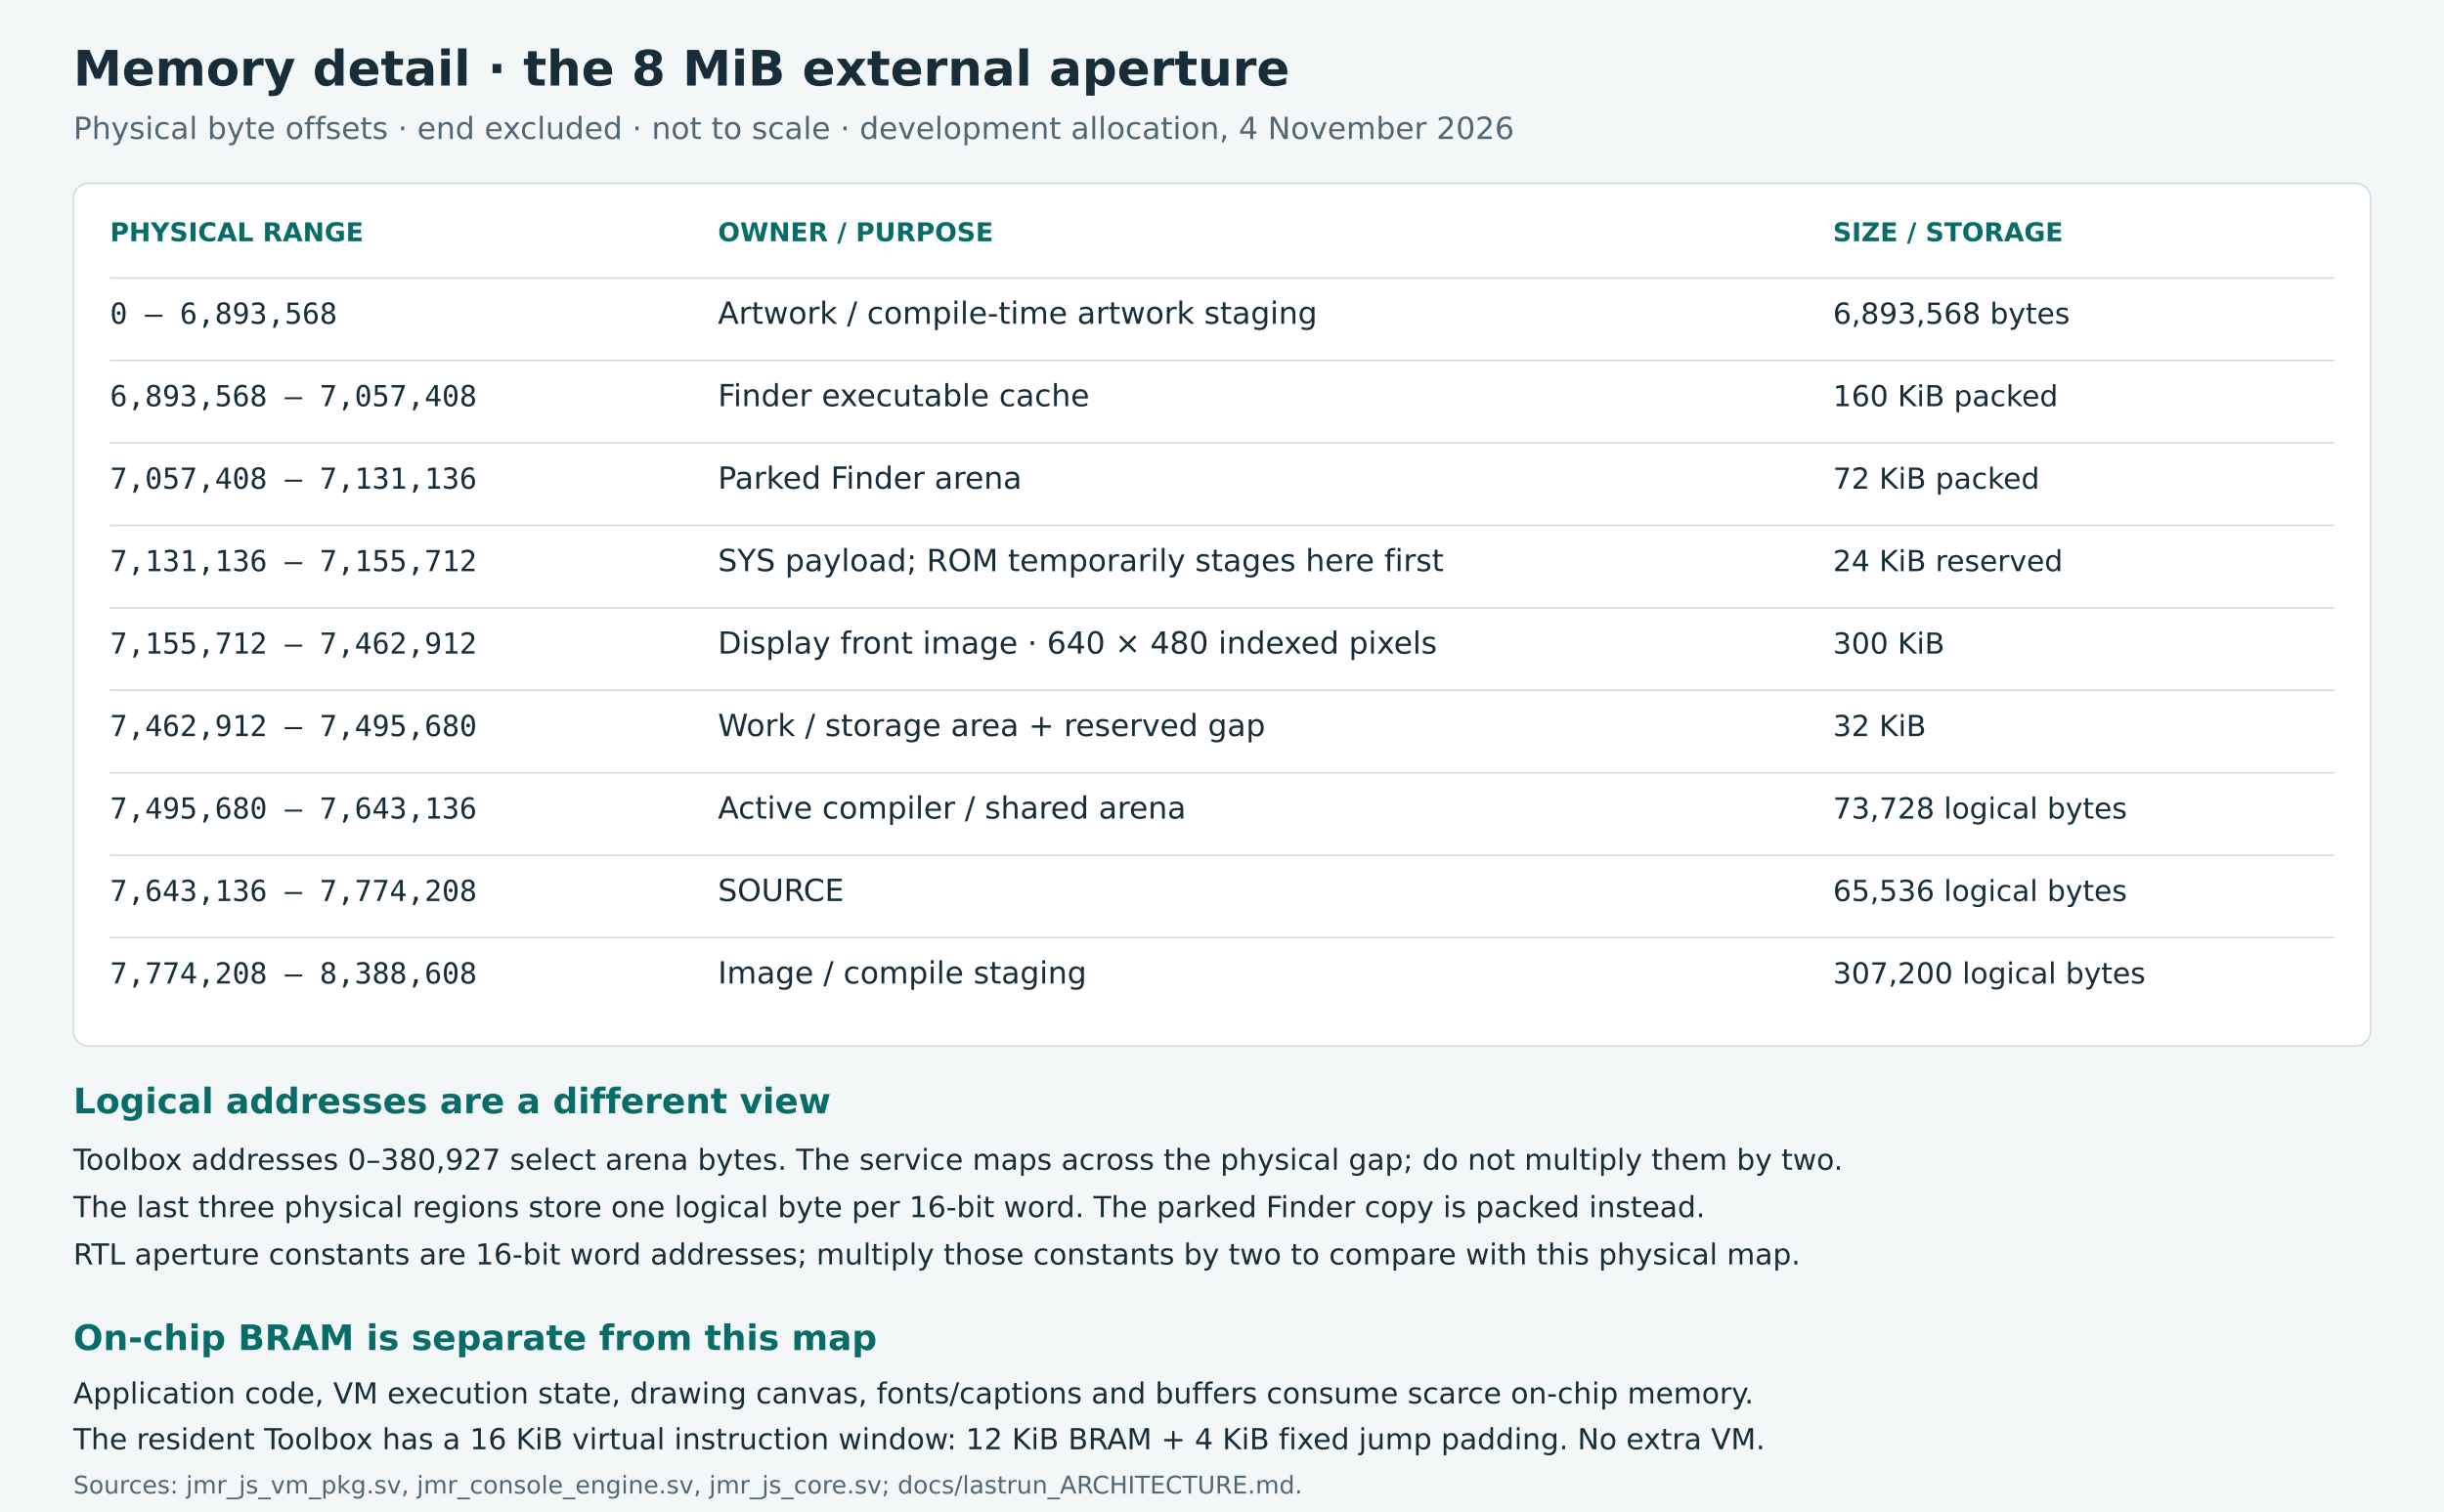
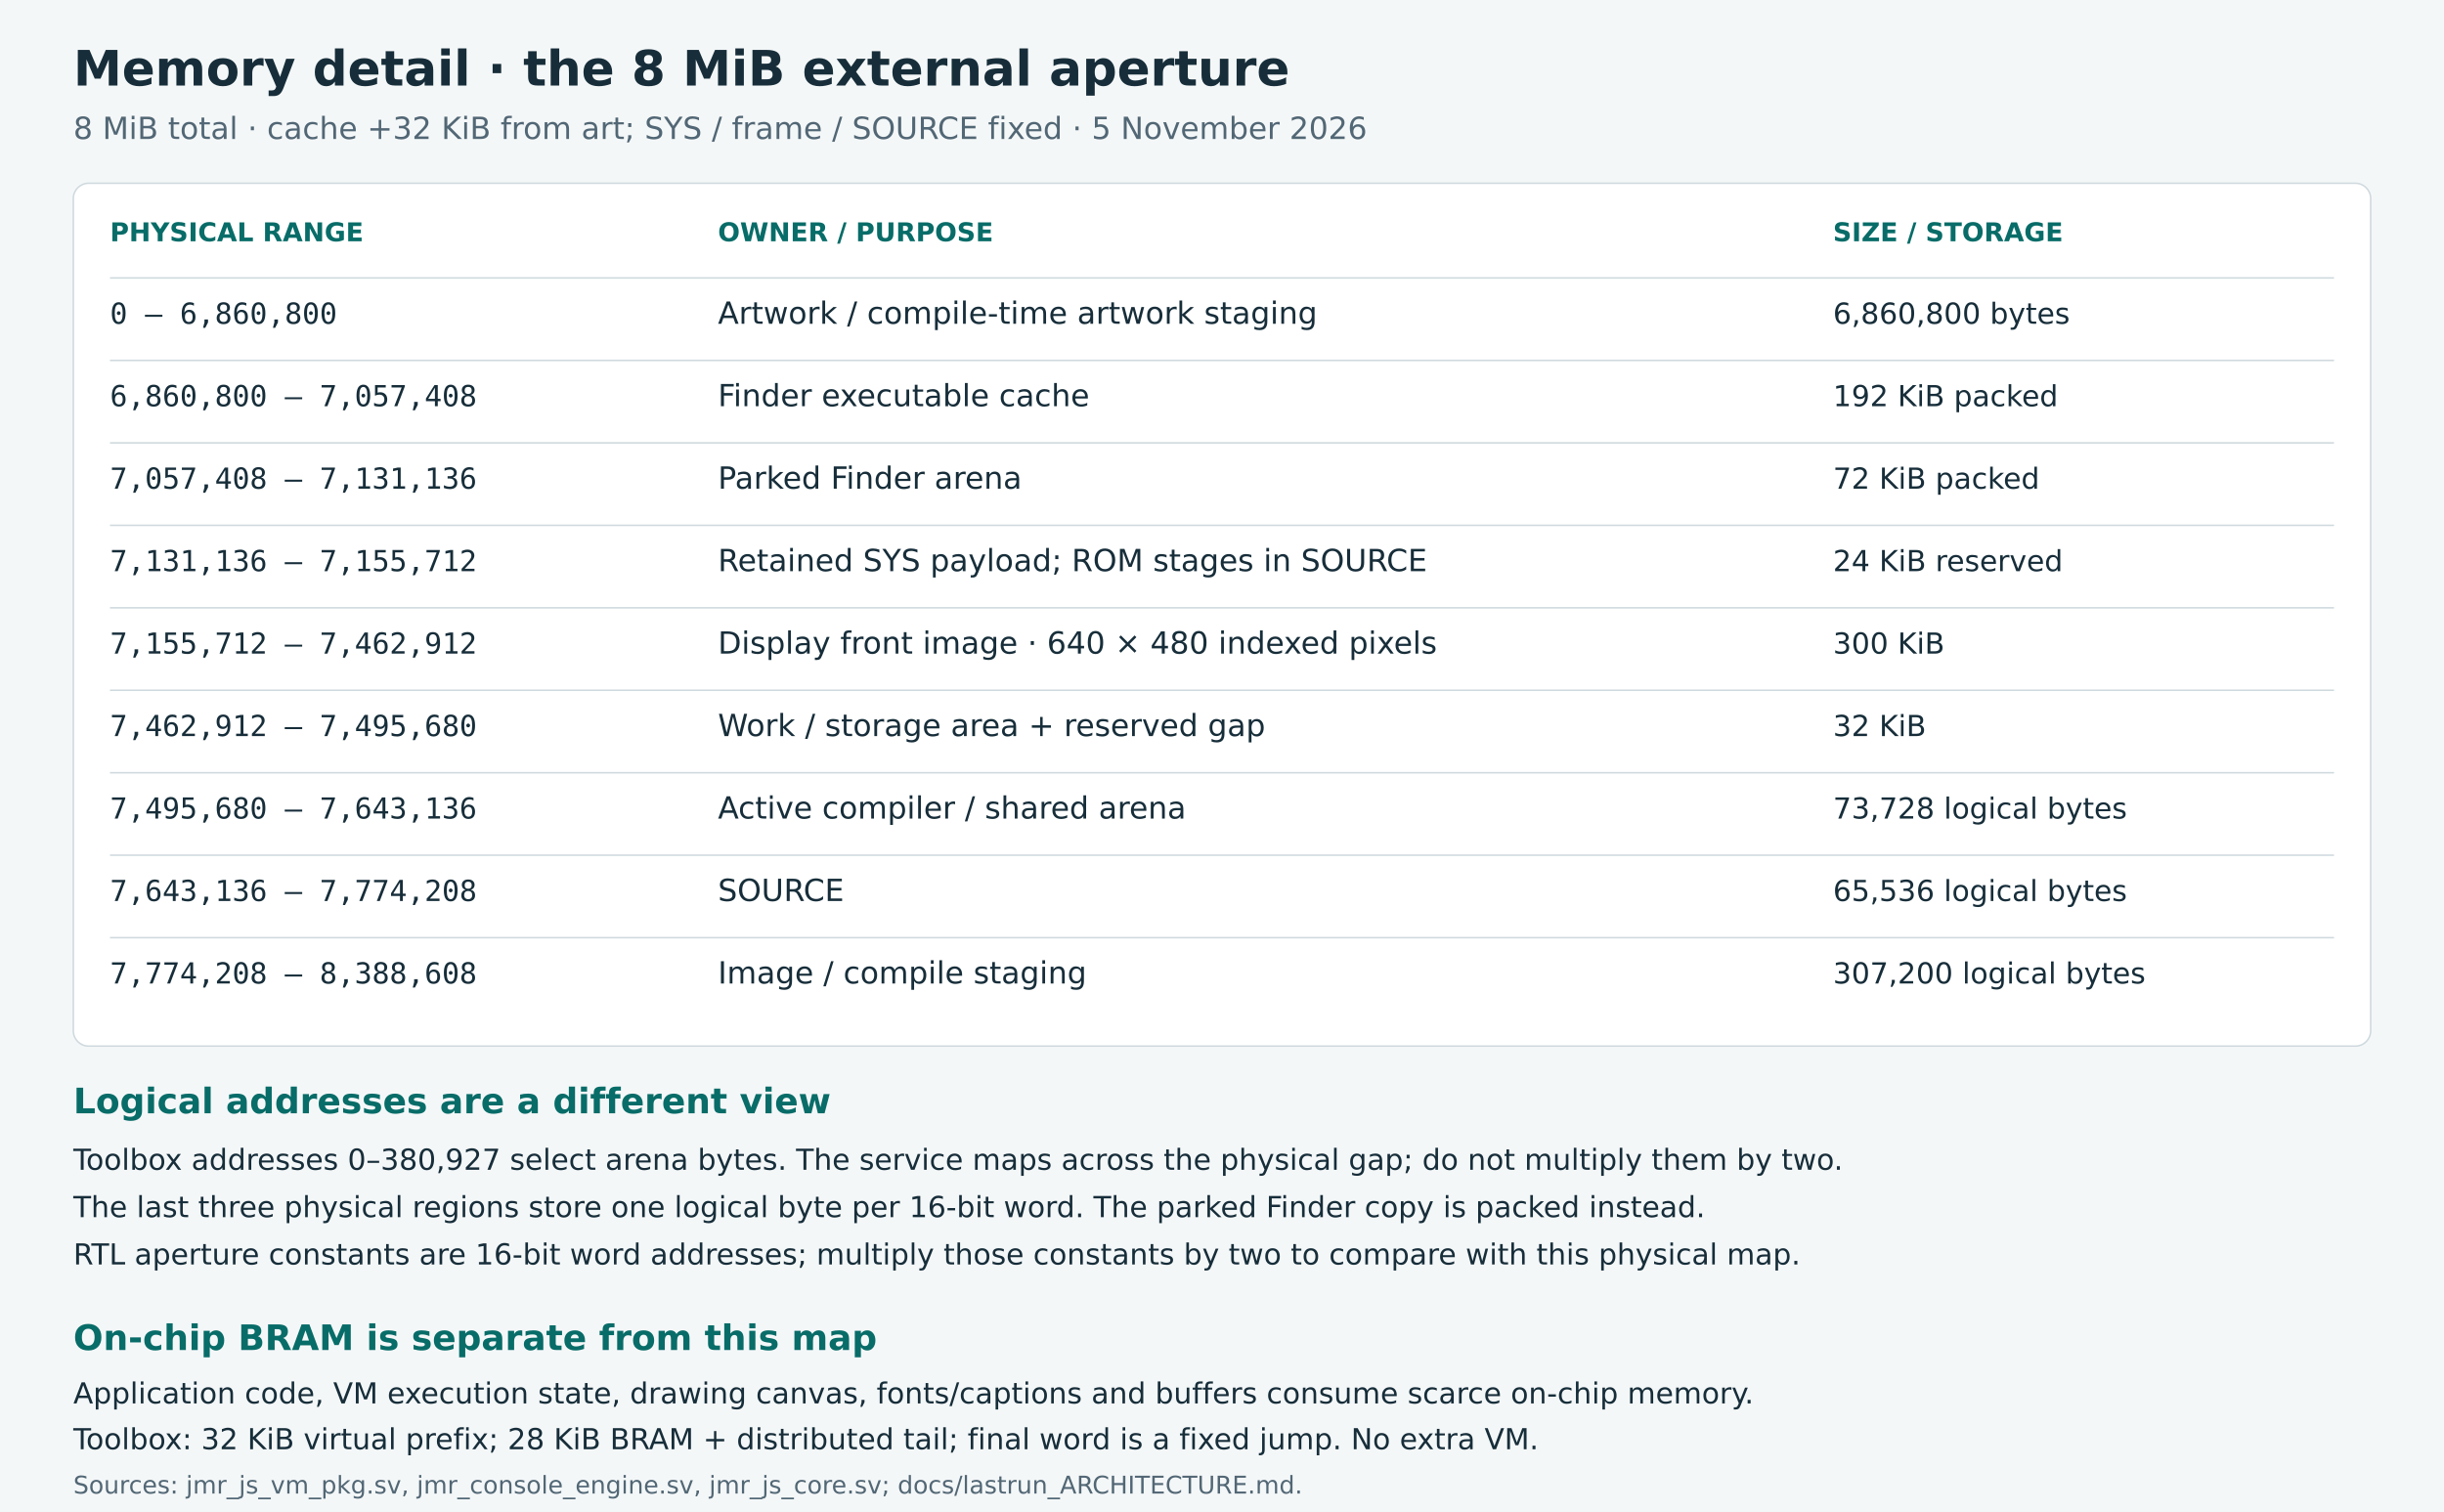
<svg xmlns="http://www.w3.org/2000/svg" width="1600" height="990" viewBox="0 0 1600 990" role="img" aria-labelledby="title desc">
  <defs>
    <marker id="arrow" markerWidth="8" markerHeight="8" refX="7" refY="4" orient="auto">
      <path d="M0 0 L8 4 L0 8" fill="#526775" />
    </marker>
  </defs>
  <rect x="0" y="0" width="1600" height="990" rx="0" fill="#f4f7f8" stroke="none" />
  <text x="48" y="56" font-family="DejaVu Sans,sans-serif" font-size="32" font-weight="bold" fill="#172e3a">Memory detail · the 8 MiB external aperture</text>
-   <text x="48" y="91" font-family="DejaVu Sans,sans-serif" font-size="20" font-weight="normal" fill="#526775">Physical byte offsets · end excluded · not to scale · development allocation, 4 November 2026</text>
+   <text x="48" y="91" font-family="DejaVu Sans,sans-serif" font-size="20" font-weight="normal" fill="#526775">8 MiB total · cache +32 KiB from art; SYS / frame / SOURCE fixed · 5 November 2026</text>
  <rect x="48" y="120" width="1504" height="565" rx="10" fill="white" stroke="#ced9de" />
  <text x="72" y="158" font-family="DejaVu Sans,sans-serif" font-size="17" font-weight="bold" fill="#086c68">PHYSICAL RANGE</text>
  <text x="470" y="158" font-family="DejaVu Sans,sans-serif" font-size="17" font-weight="bold" fill="#086c68">OWNER / PURPOSE</text>
  <text x="1200" y="158" font-family="DejaVu Sans,sans-serif" font-size="17" font-weight="bold" fill="#086c68">SIZE / STORAGE</text>
  <path d="M72 182 H1528" stroke="#ced9de" />
-   <text x="72" y="212" font-family="DejaVu Sans Mono,sans-serif" font-size="19" font-weight="normal" fill="#172e3a">0 – 6,893,568</text>
+   <text x="72" y="212" font-family="DejaVu Sans Mono,sans-serif" font-size="19" font-weight="normal" fill="#172e3a">0 – 6,860,800</text>
  <text x="470" y="212" font-family="DejaVu Sans,sans-serif" font-size="20" font-weight="normal" fill="#172e3a">Artwork / compile-time artwork staging</text>
-   <text x="1200" y="212" font-family="DejaVu Sans,sans-serif" font-size="19" font-weight="normal" fill="#172e3a">6,893,568 bytes</text>
+   <text x="1200" y="212" font-family="DejaVu Sans,sans-serif" font-size="19" font-weight="normal" fill="#172e3a">6,860,800 bytes</text>
  <path d="M72 236 H1528" stroke="#ced9de" />
-   <text x="72" y="266" font-family="DejaVu Sans Mono,sans-serif" font-size="19" font-weight="normal" fill="#172e3a">6,893,568 – 7,057,408</text>
+   <text x="72" y="266" font-family="DejaVu Sans Mono,sans-serif" font-size="19" font-weight="normal" fill="#172e3a">6,860,800 – 7,057,408</text>
  <text x="470" y="266" font-family="DejaVu Sans,sans-serif" font-size="20" font-weight="normal" fill="#172e3a">Finder executable cache</text>
-   <text x="1200" y="266" font-family="DejaVu Sans,sans-serif" font-size="19" font-weight="normal" fill="#172e3a">160 KiB packed</text>
+   <text x="1200" y="266" font-family="DejaVu Sans,sans-serif" font-size="19" font-weight="normal" fill="#172e3a">192 KiB packed</text>
  <path d="M72 290 H1528" stroke="#ced9de" />
  <text x="72" y="320" font-family="DejaVu Sans Mono,sans-serif" font-size="19" font-weight="normal" fill="#172e3a">7,057,408 – 7,131,136</text>
  <text x="470" y="320" font-family="DejaVu Sans,sans-serif" font-size="20" font-weight="normal" fill="#172e3a">Parked Finder arena</text>
  <text x="1200" y="320" font-family="DejaVu Sans,sans-serif" font-size="19" font-weight="normal" fill="#172e3a">72 KiB packed</text>
  <path d="M72 344 H1528" stroke="#ced9de" />
  <text x="72" y="374" font-family="DejaVu Sans Mono,sans-serif" font-size="19" font-weight="normal" fill="#172e3a">7,131,136 – 7,155,712</text>
-   <text x="470" y="374" font-family="DejaVu Sans,sans-serif" font-size="20" font-weight="normal" fill="#172e3a">SYS payload; ROM temporarily stages here first</text>
+   <text x="470" y="374" font-family="DejaVu Sans,sans-serif" font-size="20" font-weight="normal" fill="#172e3a">Retained SYS payload; ROM stages in SOURCE</text>
  <text x="1200" y="374" font-family="DejaVu Sans,sans-serif" font-size="19" font-weight="normal" fill="#172e3a">24 KiB reserved</text>
  <path d="M72 398 H1528" stroke="#ced9de" />
  <text x="72" y="428" font-family="DejaVu Sans Mono,sans-serif" font-size="19" font-weight="normal" fill="#172e3a">7,155,712 – 7,462,912</text>
  <text x="470" y="428" font-family="DejaVu Sans,sans-serif" font-size="20" font-weight="normal" fill="#172e3a">Display front image · 640 × 480 indexed pixels</text>
  <text x="1200" y="428" font-family="DejaVu Sans,sans-serif" font-size="19" font-weight="normal" fill="#172e3a">300 KiB</text>
  <path d="M72 452 H1528" stroke="#ced9de" />
  <text x="72" y="482" font-family="DejaVu Sans Mono,sans-serif" font-size="19" font-weight="normal" fill="#172e3a">7,462,912 – 7,495,680</text>
  <text x="470" y="482" font-family="DejaVu Sans,sans-serif" font-size="20" font-weight="normal" fill="#172e3a">Work / storage area + reserved gap</text>
  <text x="1200" y="482" font-family="DejaVu Sans,sans-serif" font-size="19" font-weight="normal" fill="#172e3a">32 KiB</text>
  <path d="M72 506 H1528" stroke="#ced9de" />
  <text x="72" y="536" font-family="DejaVu Sans Mono,sans-serif" font-size="19" font-weight="normal" fill="#172e3a">7,495,680 – 7,643,136</text>
  <text x="470" y="536" font-family="DejaVu Sans,sans-serif" font-size="20" font-weight="normal" fill="#172e3a">Active compiler / shared arena</text>
  <text x="1200" y="536" font-family="DejaVu Sans,sans-serif" font-size="19" font-weight="normal" fill="#172e3a">73,728 logical bytes</text>
  <path d="M72 560 H1528" stroke="#ced9de" />
  <text x="72" y="590" font-family="DejaVu Sans Mono,sans-serif" font-size="19" font-weight="normal" fill="#172e3a">7,643,136 – 7,774,208</text>
  <text x="470" y="590" font-family="DejaVu Sans,sans-serif" font-size="20" font-weight="normal" fill="#172e3a">SOURCE</text>
  <text x="1200" y="590" font-family="DejaVu Sans,sans-serif" font-size="19" font-weight="normal" fill="#172e3a">65,536 logical bytes</text>
  <path d="M72 614 H1528" stroke="#ced9de" />
  <text x="72" y="644" font-family="DejaVu Sans Mono,sans-serif" font-size="19" font-weight="normal" fill="#172e3a">7,774,208 – 8,388,608</text>
  <text x="470" y="644" font-family="DejaVu Sans,sans-serif" font-size="20" font-weight="normal" fill="#172e3a">Image / compile staging</text>
  <text x="1200" y="644" font-family="DejaVu Sans,sans-serif" font-size="19" font-weight="normal" fill="#172e3a">307,200 logical bytes</text>
  <text x="48" y="729" font-family="DejaVu Sans,sans-serif" font-size="23" font-weight="bold" fill="#086c68">Logical addresses are a different view</text>
  <text x="48" y="766" font-family="DejaVu Sans,sans-serif" font-size="19" font-weight="normal" fill="#172e3a">Toolbox addresses 0–380,927 select arena bytes. The service maps across the physical gap; do not multiply them by two.</text>
  <text x="48" y="797" font-family="DejaVu Sans,sans-serif" font-size="19" font-weight="normal" fill="#172e3a">The last three physical regions store one logical byte per 16-bit word. The parked Finder copy is packed instead.</text>
  <text x="48" y="828" font-family="DejaVu Sans,sans-serif" font-size="19" font-weight="normal" fill="#172e3a">RTL aperture constants are 16-bit word addresses; multiply those constants by two to compare with this physical map.</text>
  <text x="48" y="884" font-family="DejaVu Sans,sans-serif" font-size="23" font-weight="bold" fill="#086c68">On-chip BRAM is separate from this map</text>
  <text x="48" y="919" font-family="DejaVu Sans,sans-serif" font-size="19" font-weight="normal" fill="#172e3a">Application code, VM execution state, drawing canvas, fonts/captions and buffers consume scarce on-chip memory.</text>
-   <text x="48" y="949" font-family="DejaVu Sans,sans-serif" font-size="19" font-weight="normal" fill="#172e3a">The resident Toolbox has a 16 KiB virtual instruction window: 12 KiB BRAM + 4 KiB fixed jump padding. No extra VM.</text>
+   <text x="48" y="949" font-family="DejaVu Sans,sans-serif" font-size="19" font-weight="normal" fill="#172e3a">Toolbox: 32 KiB virtual prefix; 28 KiB BRAM + distributed tail; final word is a fixed jump. No extra VM.</text>
  <text x="48" y="978" font-family="DejaVu Sans,sans-serif" font-size="16" font-weight="normal" fill="#526775">Sources: jmr_js_vm_pkg.sv, jmr_console_engine.sv, jmr_js_core.sv; docs/lastrun_ARCHITECTURE.md.</text>
</svg>
